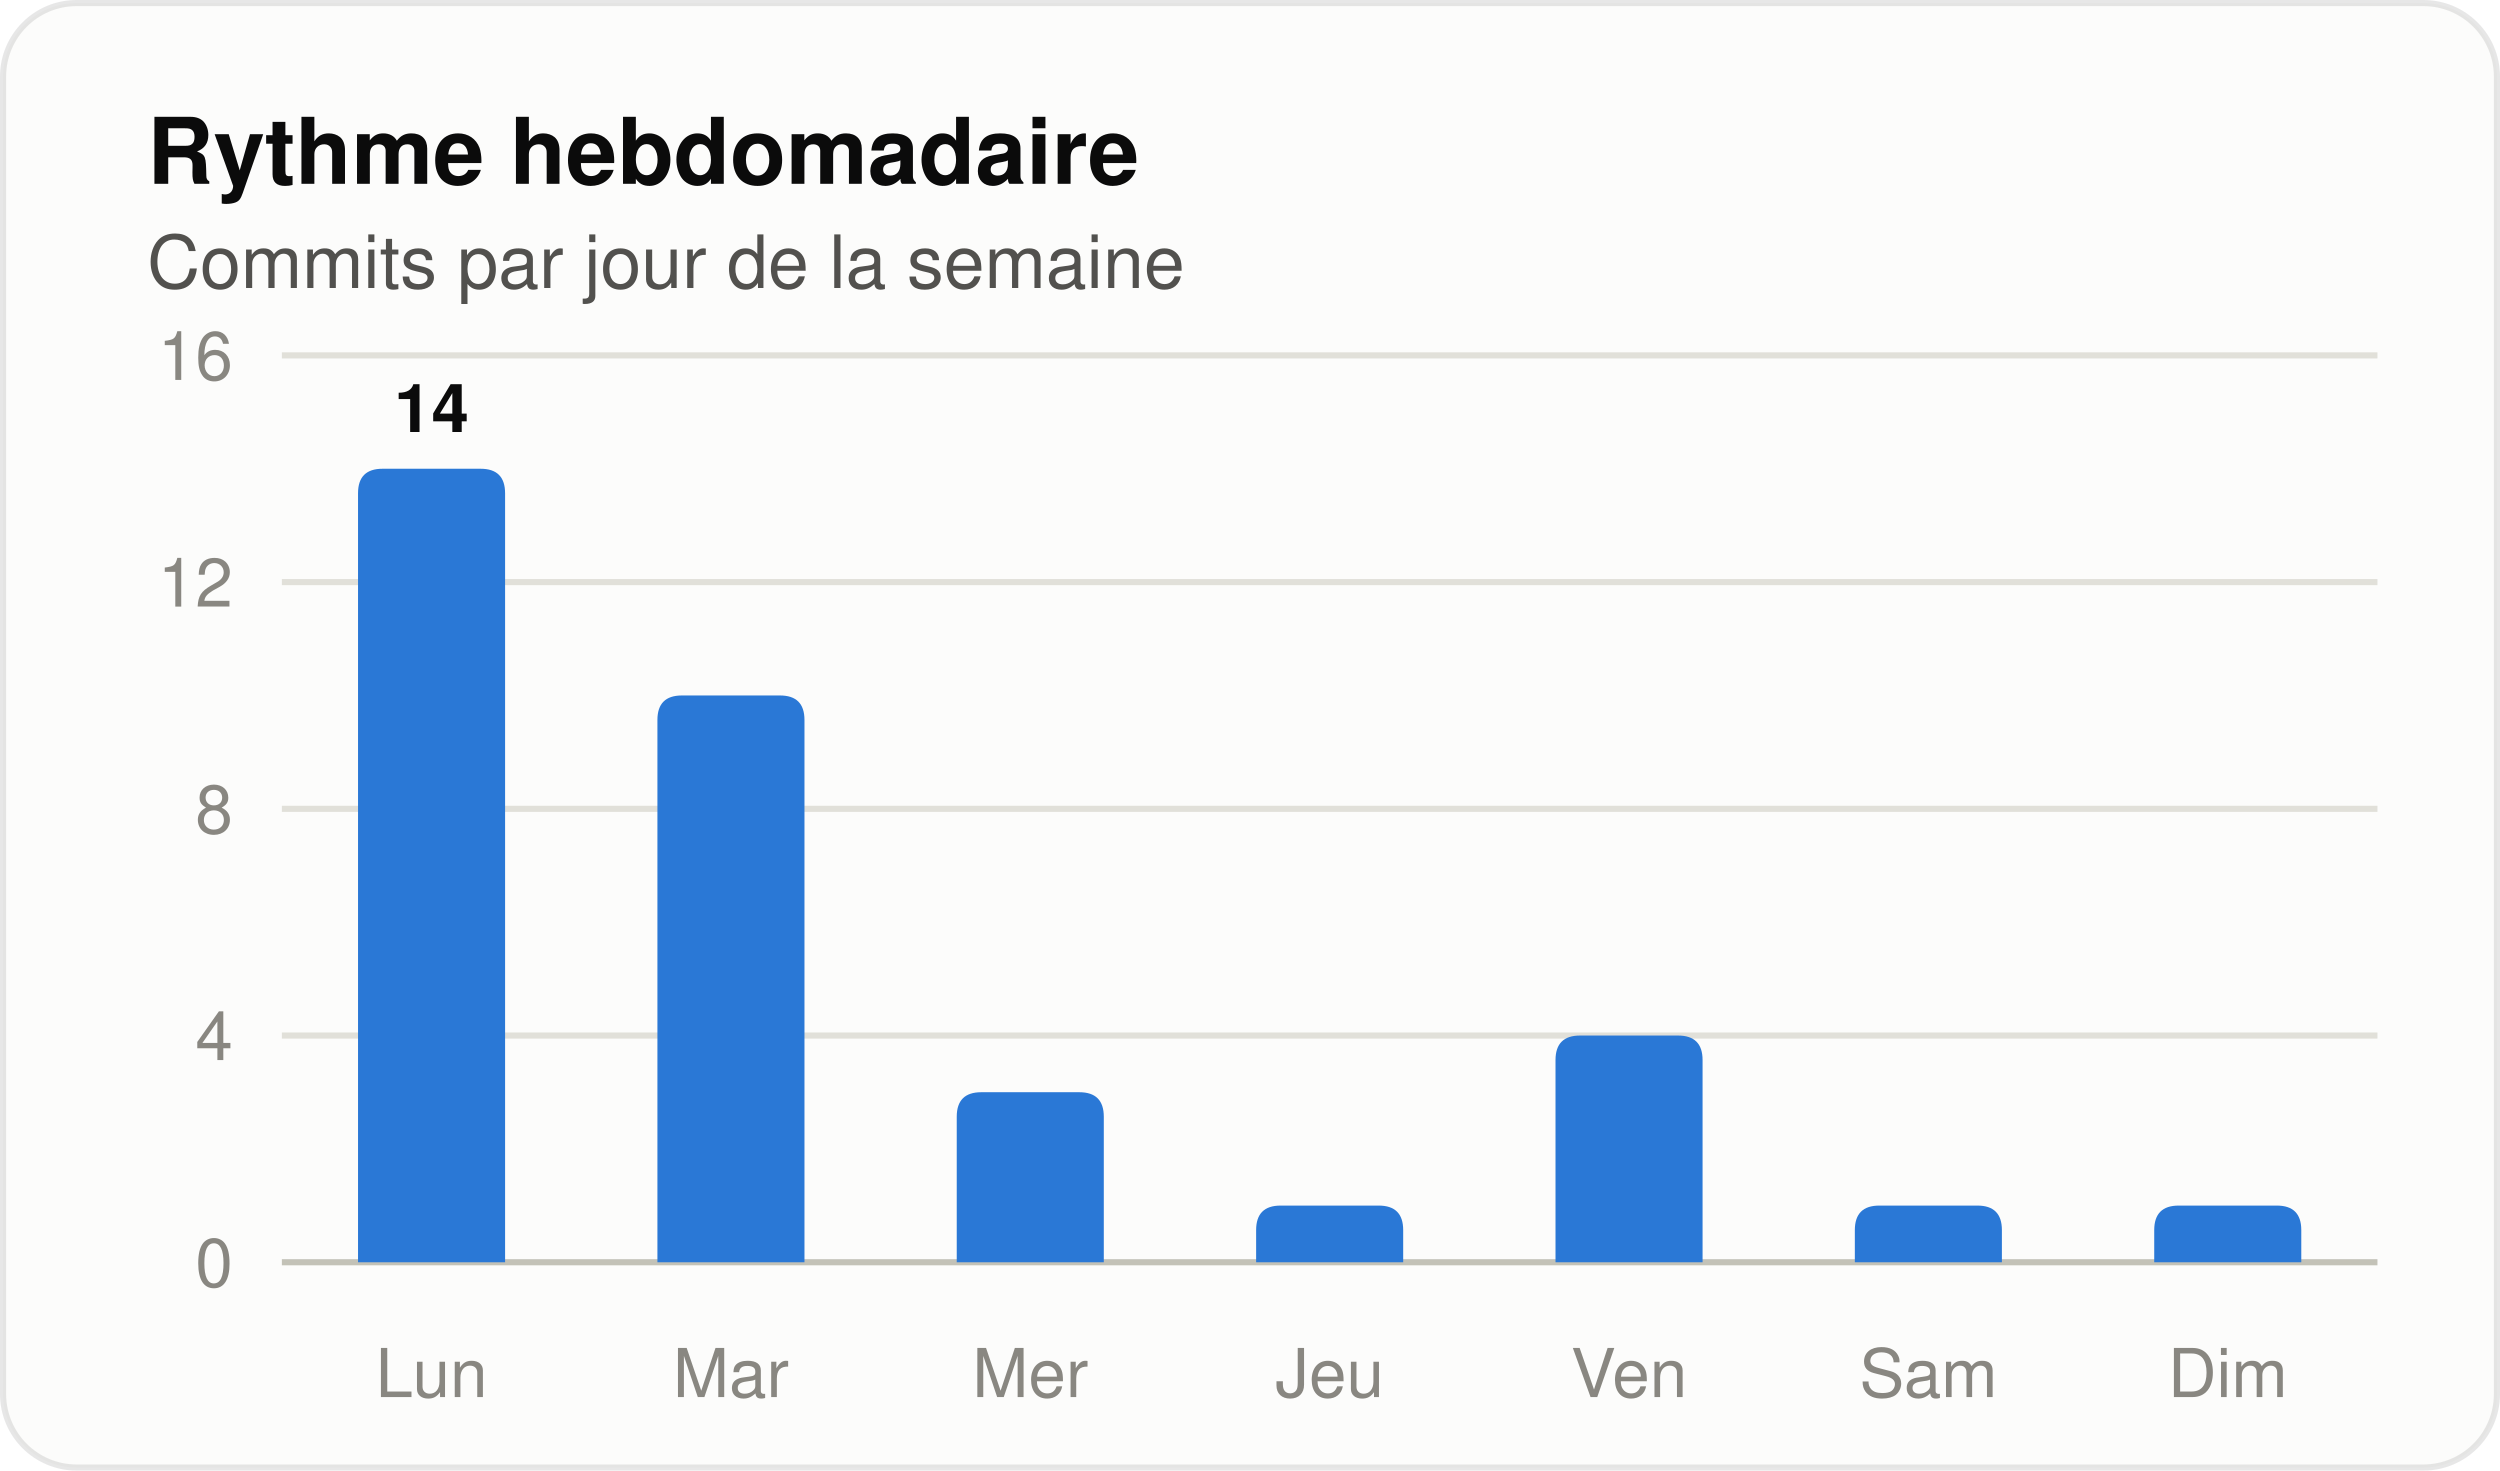
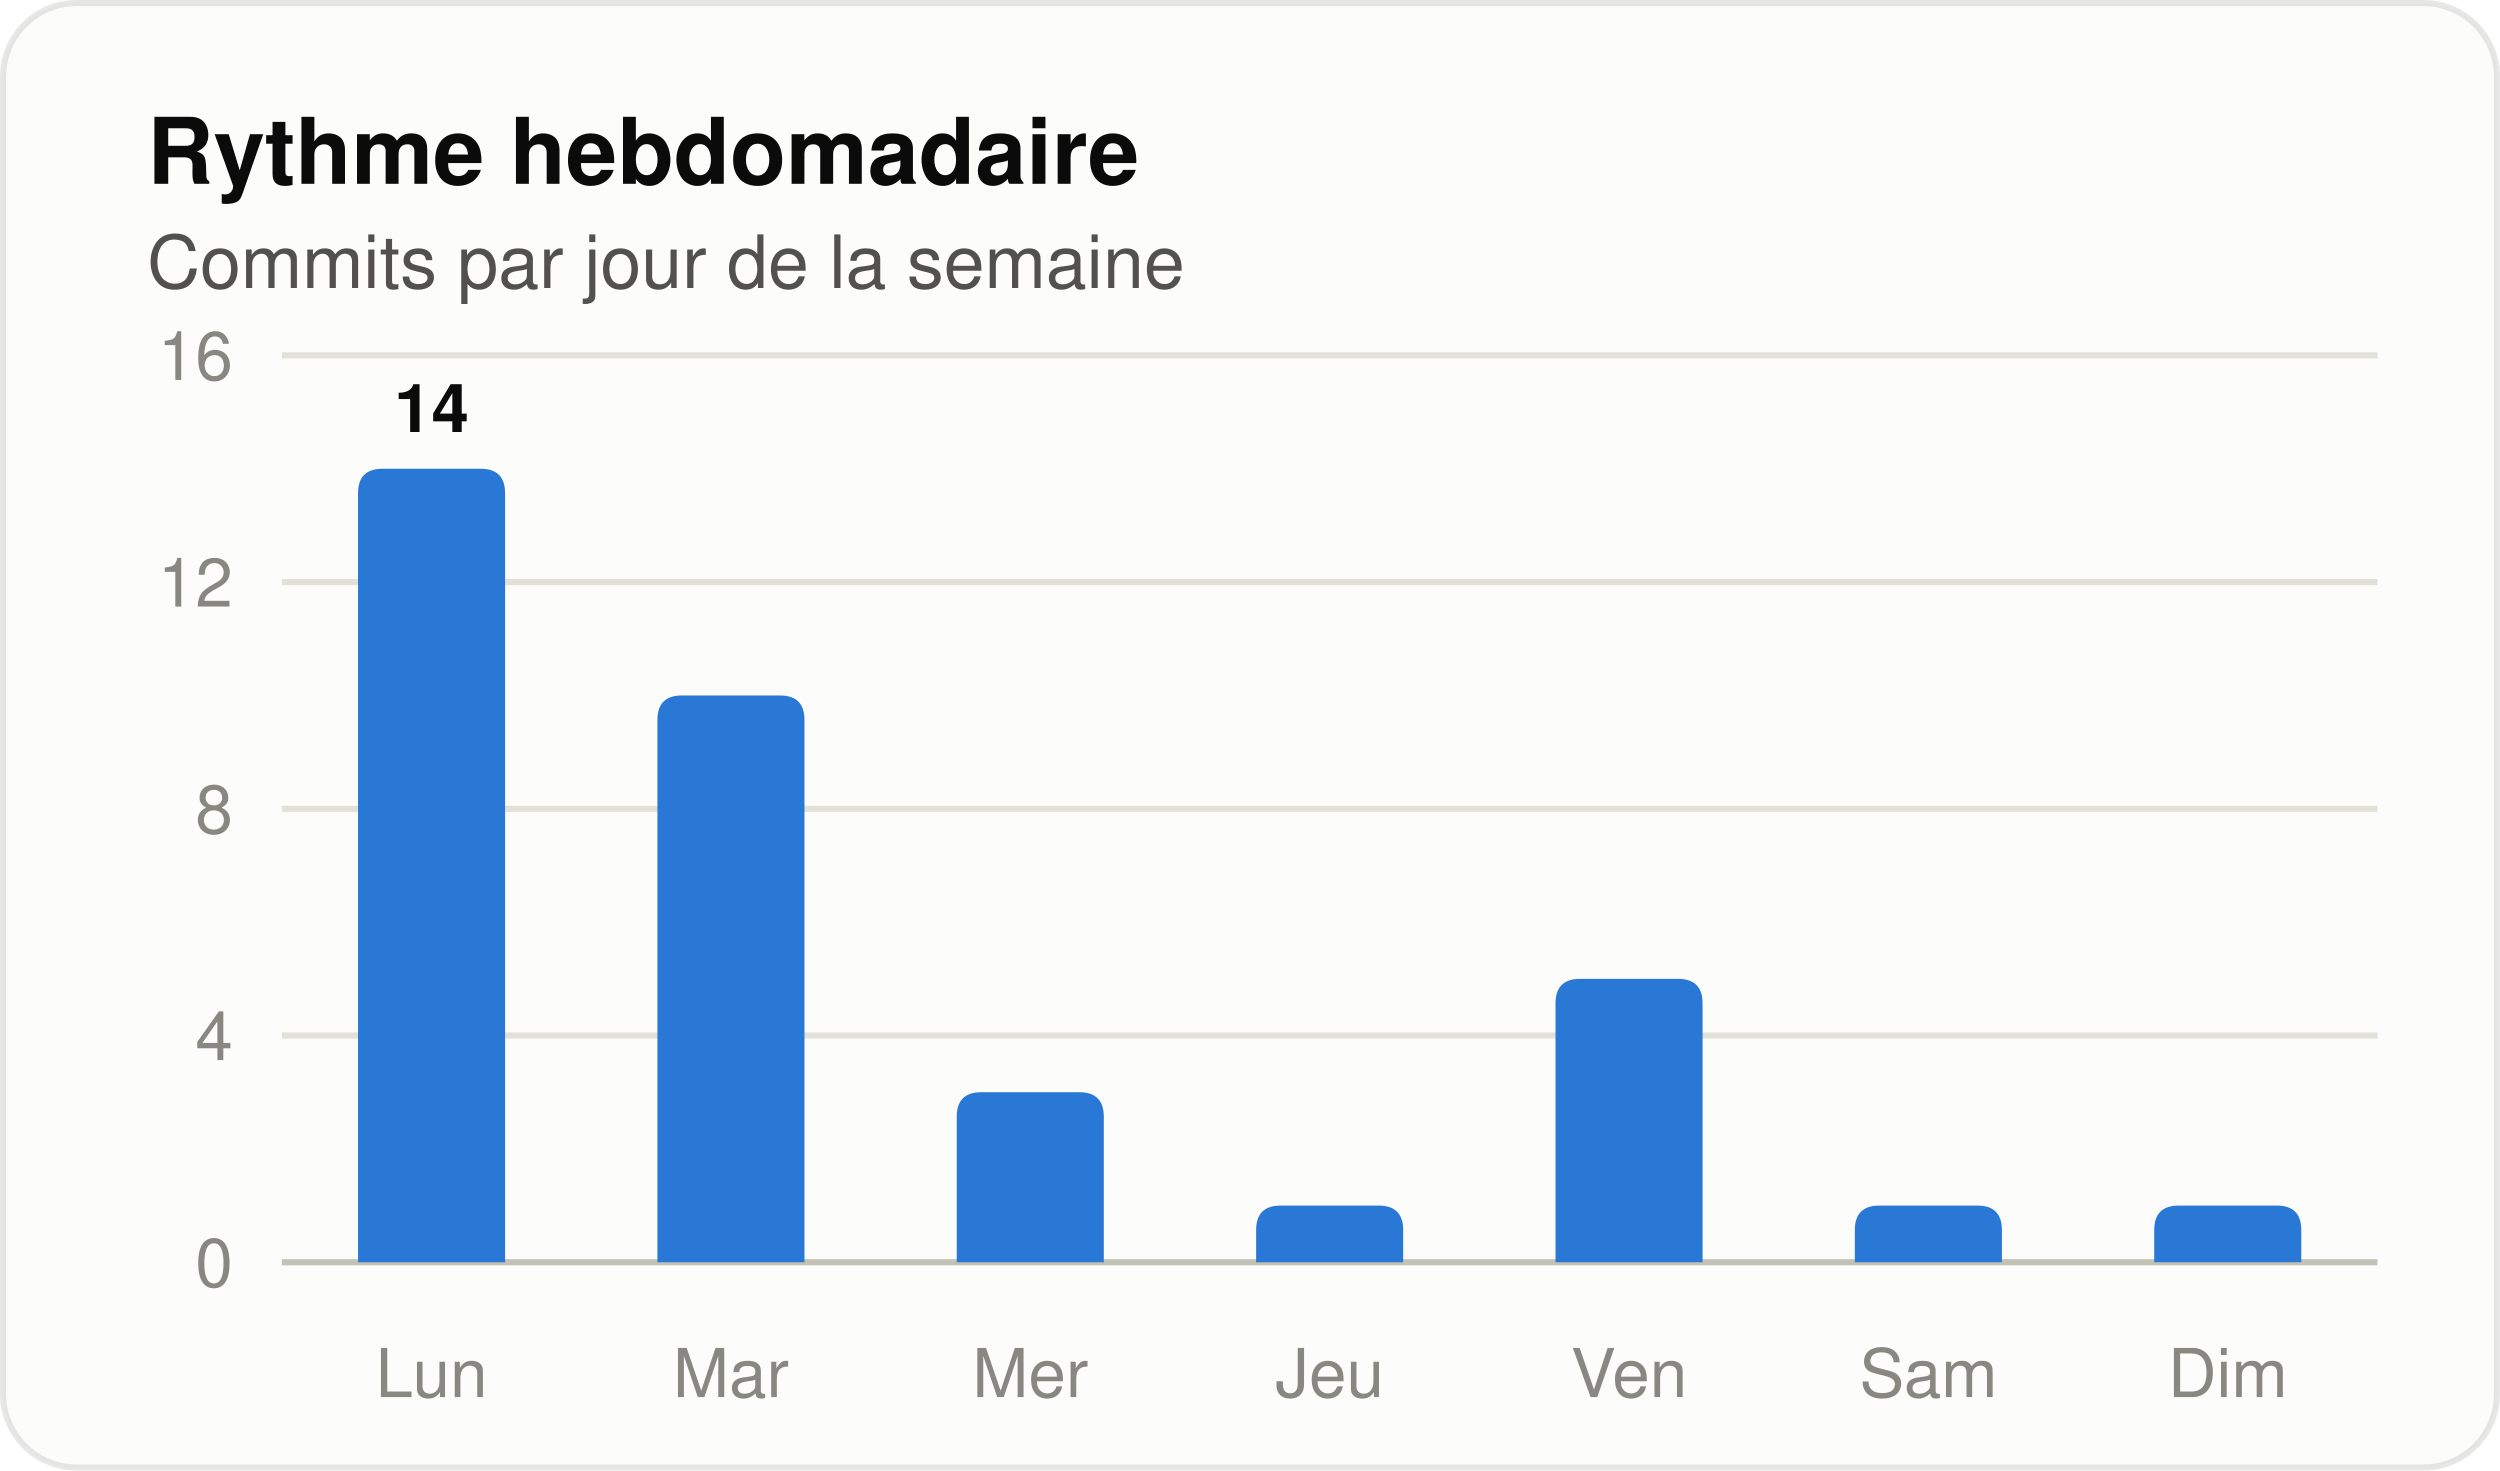
<svg xmlns="http://www.w3.org/2000/svg" width="408" height="240" viewBox="0 0 408 240" role="img" aria-label="Histogramme des commits par jour de la semaine" font-family="system-ui, 'Segoe UI', Ubuntu, Helvetica, Arial, sans-serif">
  <rect x="0.5" y="0.5" width="407" height="239" rx="12" fill="#fcfcfb" stroke="rgba(11,11,11,0.10)" />
  <text x="24" y="30" font-size="15" fill="#0b0b0b" font-weight="600">Rythme hebdomadaire</text>
  <text x="24" y="47" font-size="12" fill="#52514e">Commits par jour de la semaine</text>
  <line x1="46" y1="206.0" x2="388" y2="206.0" stroke="#c3c2b7" stroke-width="1" />
  <text x="38" y="210" font-size="11" fill="#898781" text-anchor="end" font-variant-numeric="tabular-nums">0</text>
  <line x1="46" y1="169.0" x2="388" y2="169.0" stroke="#e1e0d9" stroke-width="1" />
  <text x="38" y="173" font-size="11" fill="#898781" text-anchor="end" font-variant-numeric="tabular-nums">4</text>
  <line x1="46" y1="132.0" x2="388" y2="132.0" stroke="#e1e0d9" stroke-width="1" />
  <text x="38" y="136" font-size="11" fill="#898781" text-anchor="end" font-variant-numeric="tabular-nums">8</text>
  <line x1="46" y1="95.0" x2="388" y2="95.0" stroke="#e1e0d9" stroke-width="1" />
  <text x="38" y="99" font-size="11" fill="#898781" text-anchor="end" font-variant-numeric="tabular-nums">12</text>
  <line x1="46" y1="58.0" x2="388" y2="58.0" stroke="#e1e0d9" stroke-width="1" />
  <text x="38" y="62" font-size="11" fill="#898781" text-anchor="end" font-variant-numeric="tabular-nums">16</text>
  <path d="M 58.43 206.00 V 80.50 Q 58.43 76.50 62.43 76.50 H 78.43 Q 82.43 76.50 82.43 80.50 V 206.00 Z" fill="#2a78d6" />
  <text x="70.429" y="70.5" font-size="11" fill="#0b0b0b" font-weight="600" text-anchor="middle">14</text>
  <text x="70.429" y="228" font-size="11" fill="#898781" text-anchor="middle">Lun</text>
  <path d="M 107.29 206.00 V 117.50 Q 107.29 113.50 111.29 113.50 H 127.29 Q 131.29 113.50 131.29 117.50 V 206.00 Z" fill="#2a78d6" />
  <text x="119.286" y="228" font-size="11" fill="#898781" text-anchor="middle">Mar</text>
  <path d="M 156.14 206.00 V 182.25 Q 156.14 178.25 160.14 178.25 H 176.14 Q 180.14 178.25 180.14 182.25 V 206.00 Z" fill="#2a78d6" />
  <text x="168.143" y="228" font-size="11" fill="#898781" text-anchor="middle">Mer</text>
  <path d="M 205.00 206.00 V 200.75 Q 205.00 196.75 209.00 196.75 H 225.00 Q 229.00 196.75 229.00 200.75 V 206.00 Z" fill="#2a78d6" />
  <text x="217" y="228" font-size="11" fill="#898781" text-anchor="middle">Jeu</text>
-   <path d="M 253.86 206.00 V 173.00 Q 253.86 169.00 257.86 169.00 H 273.86 Q 277.86 169.00 277.86 173.00 V 206.00 Z" fill="#2a78d6" />
+   <path d="M 253.86 206.00 V 163.75 Q 253.86 159.75 257.86 159.75 H 273.86 Q 277.86 159.75 277.86 163.75 V 206.00 Z" fill="#2a78d6" />
  <text x="265.857" y="228" font-size="11" fill="#898781" text-anchor="middle">Ven</text>
  <path d="M 302.71 206.00 V 200.75 Q 302.71 196.75 306.71 196.75 H 322.71 Q 326.71 196.75 326.71 200.75 V 206.00 Z" fill="#2a78d6" />
  <text x="314.714" y="228" font-size="11" fill="#898781" text-anchor="middle">Sam</text>
  <path d="M 351.57 206.00 V 200.75 Q 351.57 196.75 355.57 196.75 H 371.57 Q 375.57 196.75 375.57 200.75 V 206.00 Z" fill="#2a78d6" />
  <text x="363.571" y="228" font-size="11" fill="#898781" text-anchor="middle">Dim</text>
</svg>
